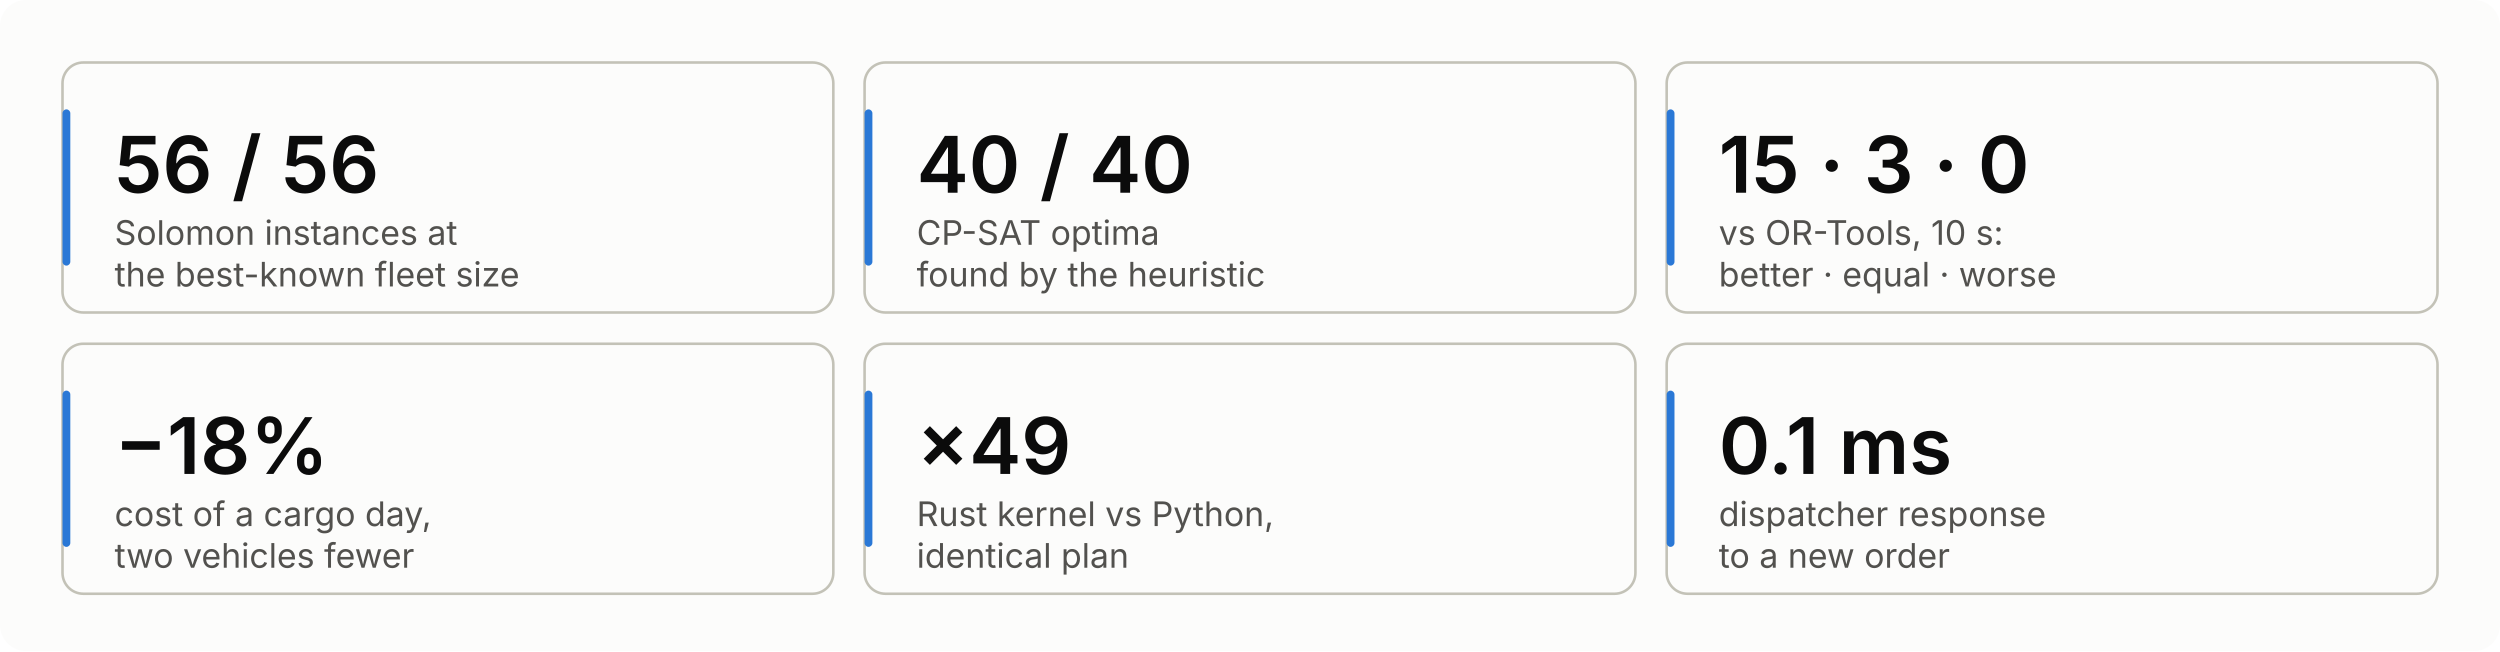
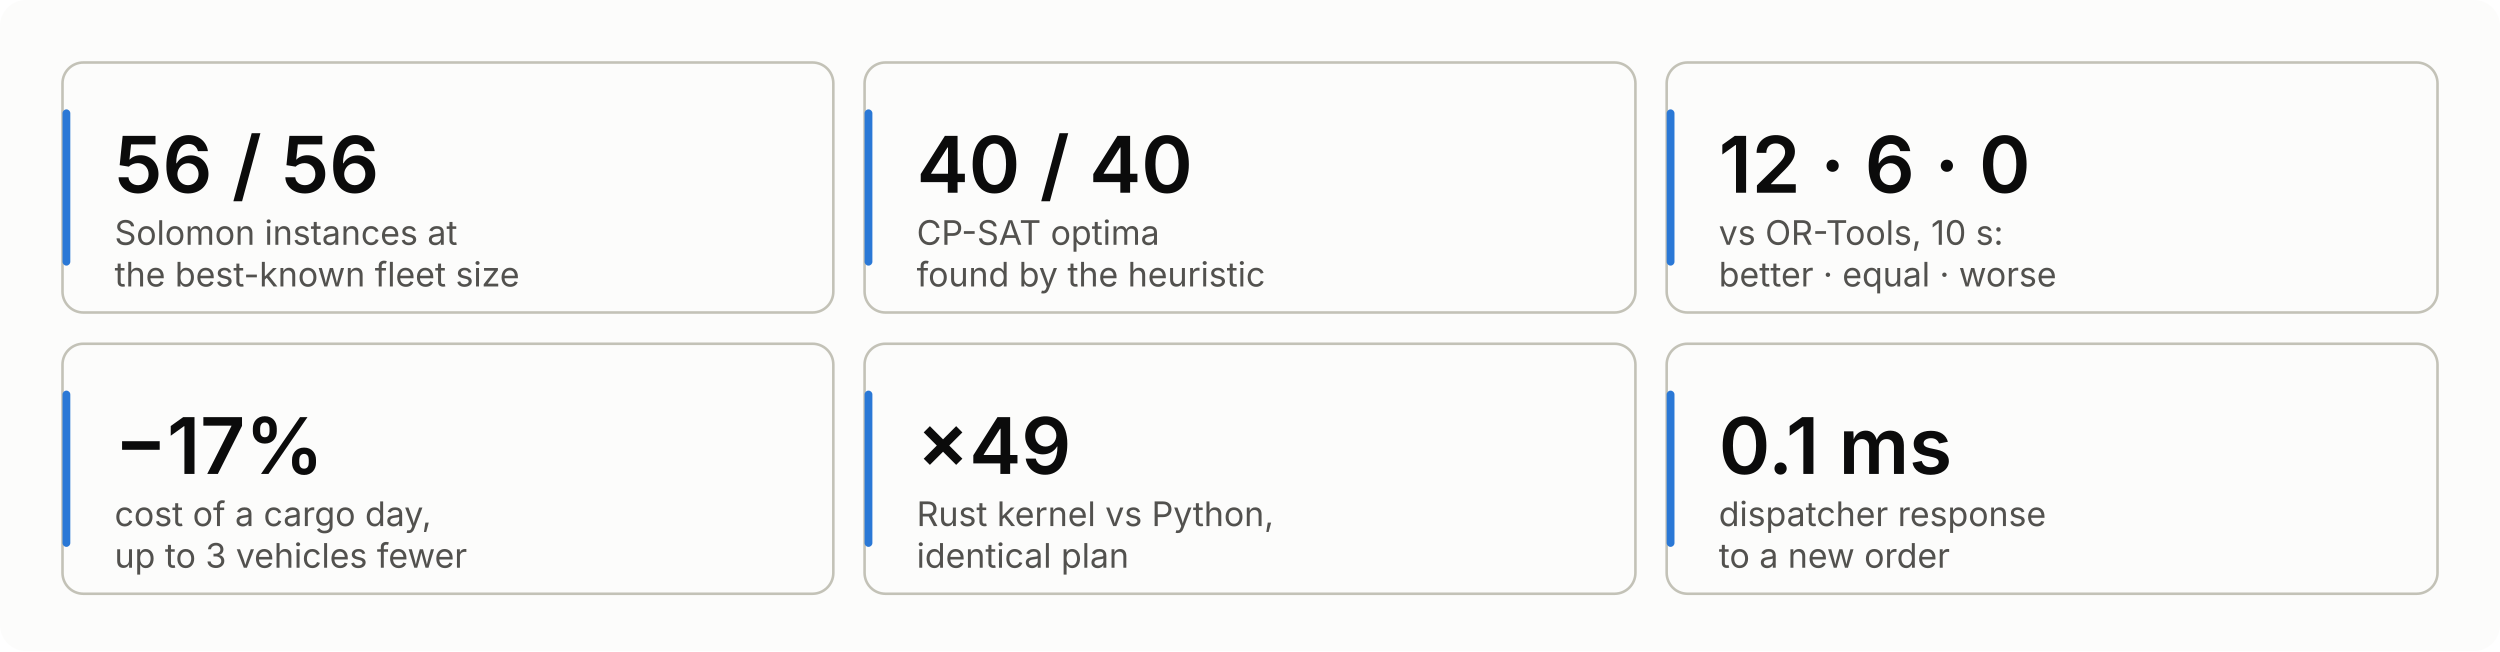
<svg xmlns="http://www.w3.org/2000/svg" width="960" height="250" viewBox="0 0 960 250" role="img" aria-label="Key results">
  <style>
  .surface { fill: #fcfcfb; } .ink { fill: #0b0b0b; } .ink2 { fill: #52514e; }
  .muted { fill: #898781; } .line { stroke: #c3c2b7; } .grid { stroke: #e1e0d9; }
  .accent { fill: #2a78d6; } .saccent { stroke: #2a78d6; } .bad { fill: #d03b3b; }
  .sbad { stroke: #d03b3b; } .node { fill: #fcfcfb; stroke: #52514e; }
  @media (prefers-color-scheme: dark) {
    .surface { fill: #1a1a19; } .ink { fill: #f0efec; } .ink2 { fill: #c3c2b7; }
    .line { stroke: #383835; } .grid { stroke: #2c2c2a; }
    .accent { fill: #3987e5; } .saccent { stroke: #3987e5; }
    .node { fill: #1a1a19; stroke: #c3c2b7; }
  }
  text { font-family: system-ui, -apple-system, "Segoe UI", sans-serif; }
</style>
  <defs>
    <marker id="a" viewBox="0 0 10 10" refX="9" refY="5" markerWidth="7" markerHeight="7" orient="auto-start-reverse">
      <path d="M0,0L10,5L0,10z" class="muted" />
    </marker>
    <marker id="b" viewBox="0 0 10 10" refX="9" refY="5" markerWidth="7" markerHeight="7" orient="auto-start-reverse">
      <path d="M0,0L10,5L0,10z" class="bad" />
    </marker>
  </defs>
  <rect class="surface" width="960" height="250" rx="10" />
  <rect x="24" y="24" width="296" height="96" rx="8" fill="none" class="line" stroke-width="1" />
  <rect x="24" y="42" width="3" height="60" rx="1.5" class="accent" />
  <text class="ink" x="44" y="74" font-size="30" font-weight="600">56 / 56</text>
  <text class="ink2" x="44" y="94" font-size="13">Solomon instances at</text>
  <text class="ink2" x="44" y="110" font-size="13">the best-known fleet size</text>
  <rect x="332" y="24" width="296" height="96" rx="8" fill="none" class="line" stroke-width="1" />
  <rect x="332" y="42" width="3" height="60" rx="1.5" class="accent" />
  <text class="ink" x="352" y="74" font-size="30" font-weight="600">40 / 40</text>
  <text class="ink2" x="352" y="94" font-size="13">CP-SAT optima</text>
  <text class="ink2" x="352" y="110" font-size="13">found by the heuristic</text>
  <rect x="640" y="24" width="296" height="96" rx="8" fill="none" class="line" stroke-width="1" />
  <rect x="640" y="42" width="3" height="60" rx="1.5" class="accent" />
-   <text class="ink" x="660" y="74" font-size="30" font-weight="600">15 · 3 · 0</text>
+   <text class="ink" x="660" y="74" font-size="30" font-weight="600">12 · 6 · 0</text>
  <text class="ink2" x="660" y="94" font-size="13">vs OR-Tools, 10 s:</text>
  <text class="ink2" x="660" y="110" font-size="13">better · equal · worse</text>
  <rect x="24" y="132" width="296" height="96" rx="8" fill="none" class="line" stroke-width="1" />
  <rect x="24" y="150" width="3" height="60" rx="1.5" class="accent" />
-   <text class="ink" x="44" y="182" font-size="30" font-weight="600">−18%</text>
+   <text class="ink" x="44" y="182" font-size="30" font-weight="600">−17%</text>
  <text class="ink2" x="44" y="202" font-size="13">cost of a cargo day,</text>
-   <text class="ink2" x="44" y="218" font-size="13">two vehicles fewer</text>
+   <text class="ink2" x="44" y="218" font-size="13">up to 3 vehicles fewer</text>
  <rect x="332" y="132" width="296" height="96" rx="8" fill="none" class="line" stroke-width="1" />
  <rect x="332" y="150" width="3" height="60" rx="1.5" class="accent" />
  <text class="ink" x="352" y="182" font-size="30" font-weight="600">×49</text>
  <text class="ink2" x="352" y="202" font-size="13">Rust kernel vs Python,</text>
  <text class="ink2" x="352" y="218" font-size="13">identical plan</text>
  <rect x="640" y="132" width="296" height="96" rx="8" fill="none" class="line" stroke-width="1" />
  <rect x="640" y="150" width="3" height="60" rx="1.5" class="accent" />
  <text class="ink" x="660" y="182" font-size="30" font-weight="600">0.1 ms</text>
  <text class="ink2" x="660" y="202" font-size="13">dispatcher response</text>
  <text class="ink2" x="660" y="218" font-size="13">to a new order</text>
</svg>
